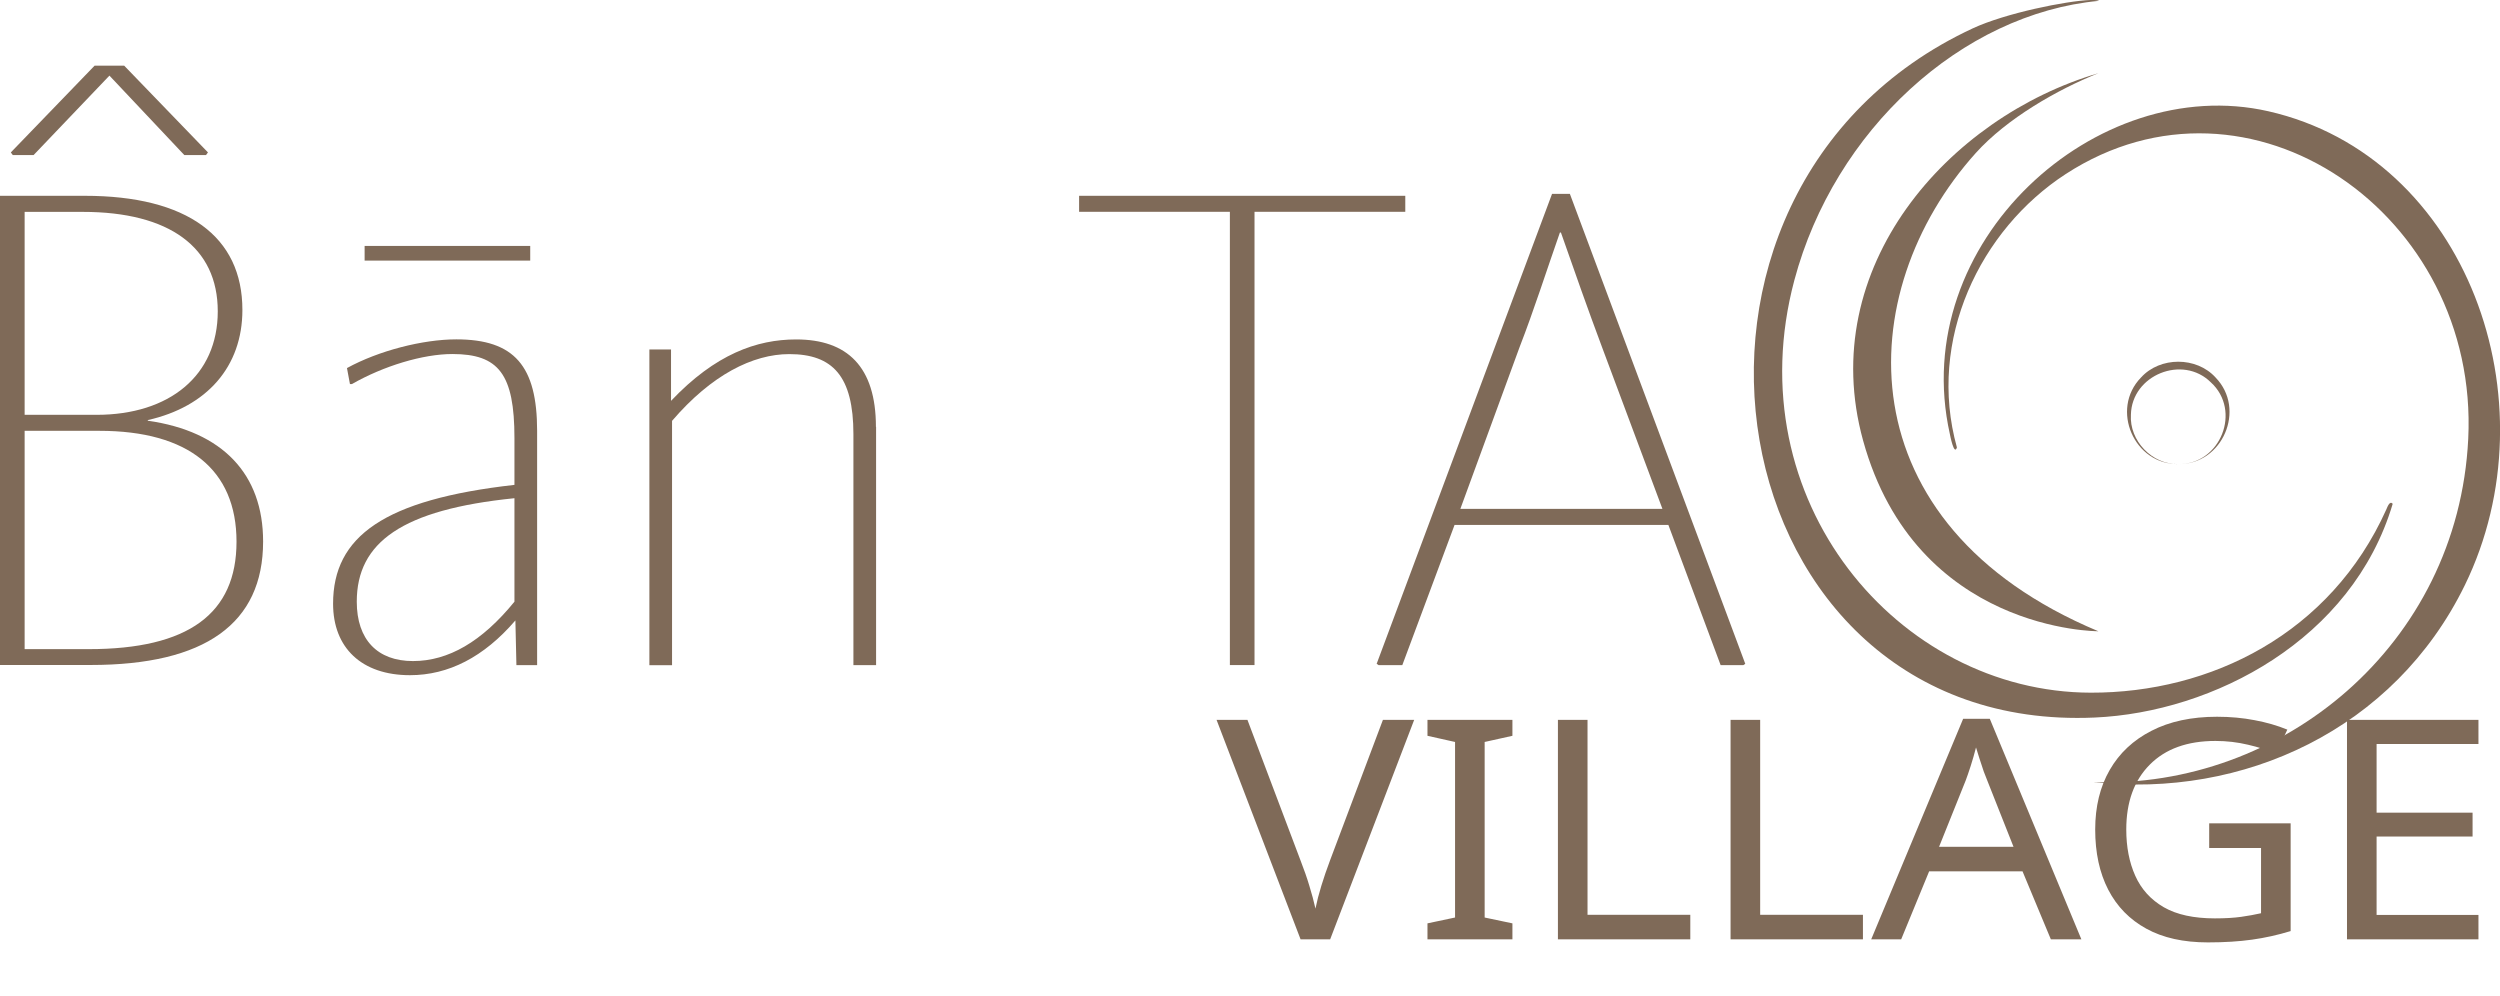
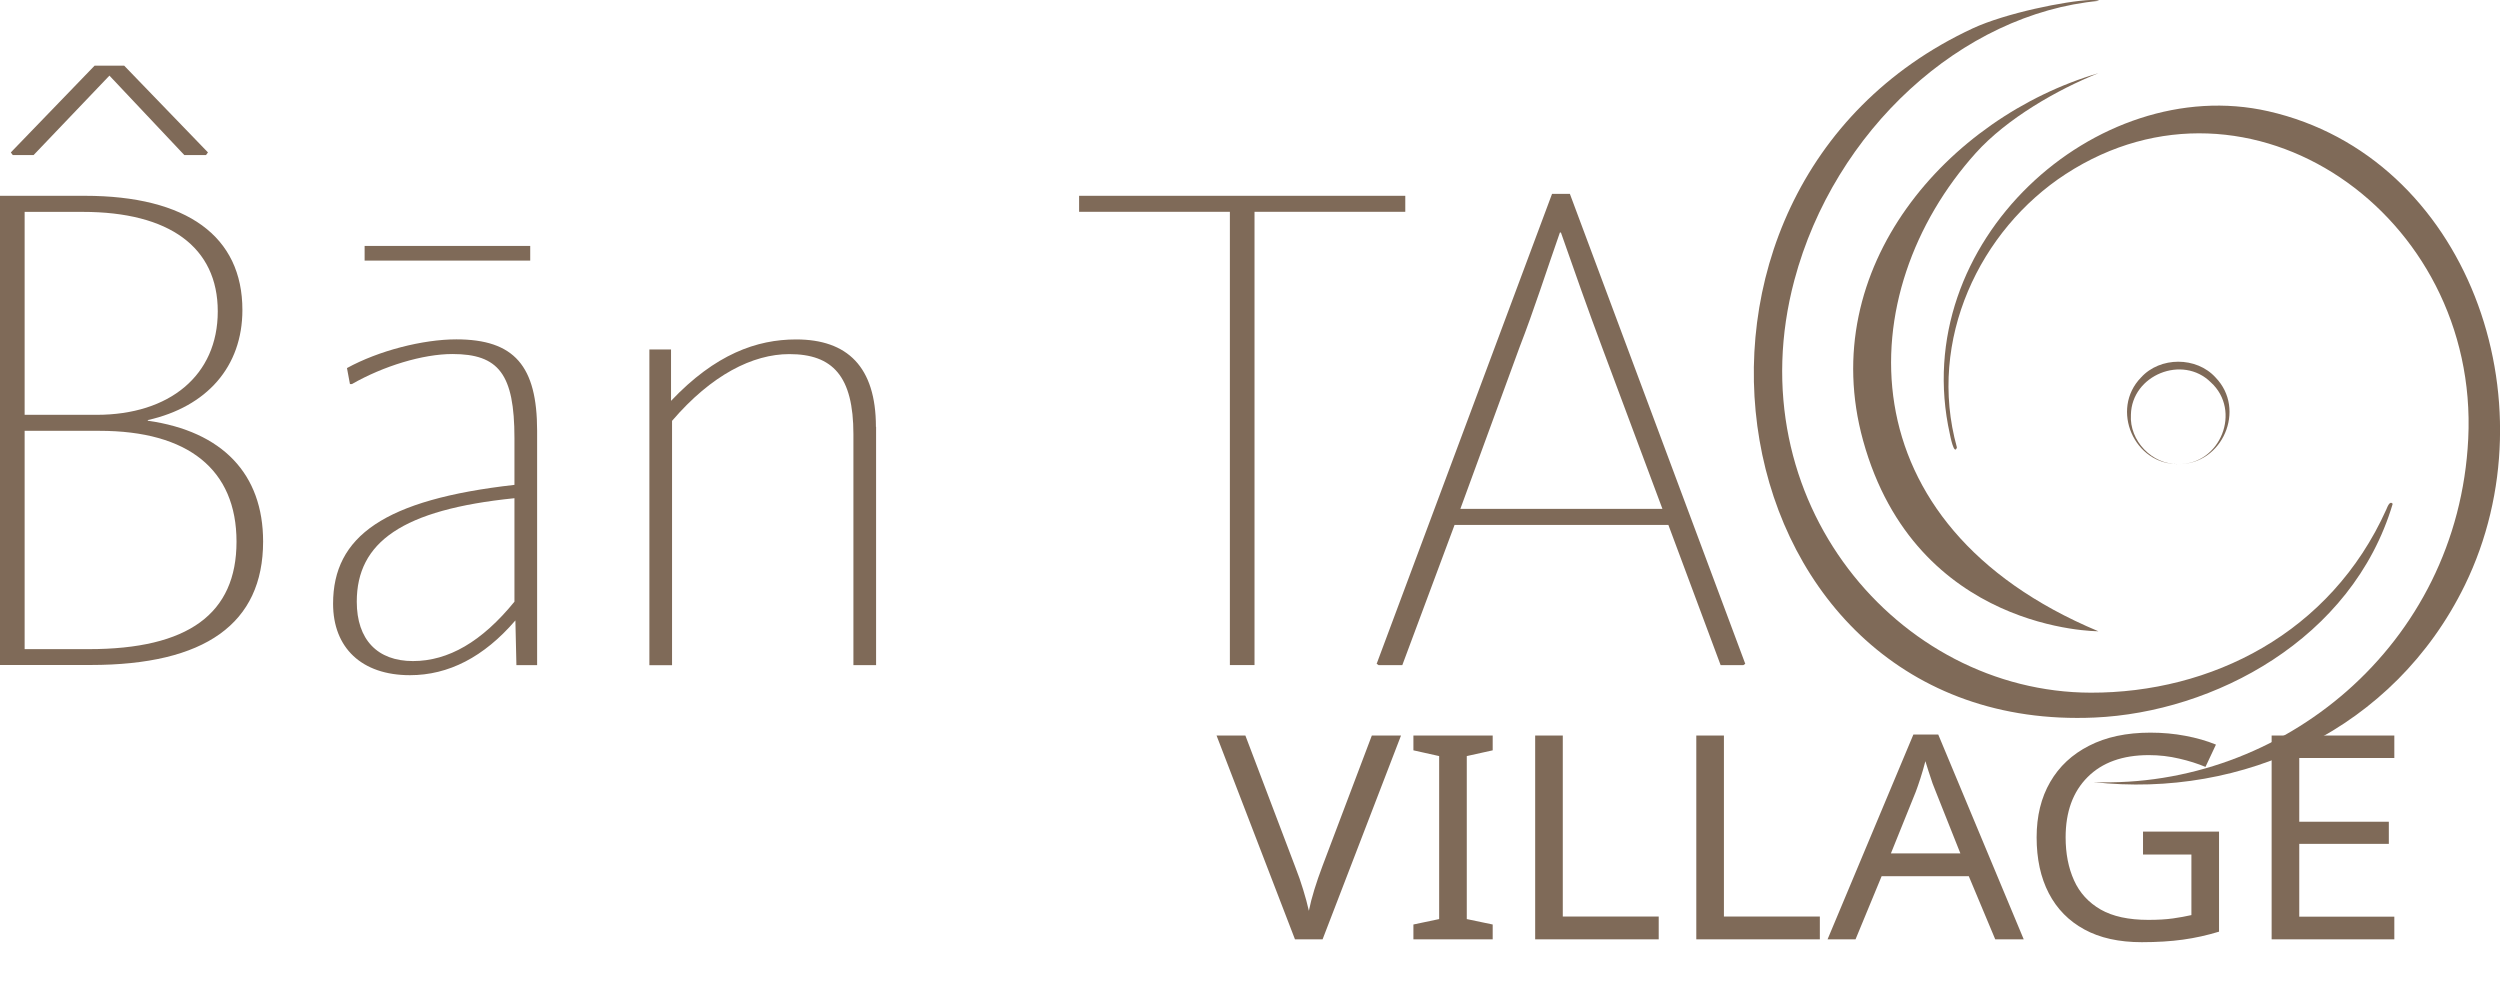
<svg xmlns="http://www.w3.org/2000/svg" id="Layer_2" data-name="Layer 2" viewBox="0 0 318.69 126.91">
  <g id="Layer_1-2" data-name="Layer 1">
-     <text transform="translate(155.08 119.74)scale(1.5 1.4) " style="fill: #7f6a58; font-family: ApparatExtraCond-Thin, ApparatExtraCond; font-size: 28px; font-weight: 200;">
+     <text transform="translate(155.08 119.74)scale(1.4 1.3) " style="fill: #7f6a58; font-family: ApparatExtraCond-Thin, ApparatExtraCond; font-size: 28px; font-weight: 200;">
      <tspan x="0" y="0">VILLAGE</tspan>
    </text>
    <g>
      <path d="M266.86,99.7c19.02,2.12,38.34-6.66,47.35-25.11,11.42-23.4.32-54.64-25.06-60.41-21.87-4.97-46.05,16.69-40.59,41.15.02.1.54,2.84.9,1.71-3.82-13.71,2.94-27.75,13.88-34.86,23.39-15.19,52.72,5.09,51.3,33.77-1.3,26.39-23.89,44.63-47.76,43.75h-.02" style="fill: #7f6a58;" />
      <path d="M267.56.11c-17.49,1.64-33.72,16.49-38.82,35.6-7.49,28.05,13.2,52.54,37.79,52.59,15.25.03,30.54-7.49,37.67-23.36.14-.32.44-1.17.81-.71-5.15,17.33-22.87,26.57-37.99,27.24-48.62,2.16-60.12-67.1-15.55-87.85,4.19-1.95,11.94-3.51,15.02-3.62.74-.03,1.03.07,1.07.1Z" style="fill: #7f6a58;" />
      <path d="M267.49,80.47c-32.55-13.62-31.57-43.22-15.63-60.96,3.95-4.4,10.46-8.12,15.64-10.18h0c-19.14,5.62-36.1,24.74-30,46.83,6.75,24.42,29.99,24.31,29.99,24.31" style="fill: #7f6a58;" />
    </g>
    <g>
      <path d="M0,84.79V24.96h10.8c13.07,0,20.1,5.19,20.1,14.55,0,7.23-4.52,12.34-12.06,14.04v.08c9.55,1.36,14.7,6.81,14.7,15.4,0,10.47-7.41,15.74-21.98,15.74H0ZM3.14,52.88h9.17c9.3,0,15.45-5.02,15.45-13.19s-6.16-12.68-17.21-12.68H3.14v25.87ZM3.14,82.75h8.17c12.69,0,18.84-4.51,18.84-13.7s-6.16-14.13-17.46-14.13H3.14v27.83Z" style="fill: #7f6a58;" />
      <path d="M1.63,19.77l-.25-.34,10.68-11.06h3.77l10.68,11.06-.25.34h-2.76l-9.55-10.13-9.67,10.13H1.63Z" style="fill: #7f6a58;" />
      <path d="M42.46,76.96c0-8.6,6.53-13.28,23.12-15.15v-5.96c0-8.17-2.01-10.72-7.91-10.72-3.77,0-8.79,1.53-12.81,3.83h-.25l-.38-2.04c4.02-2.21,9.67-3.66,13.94-3.66,7.41,0,10.3,3.4,10.3,11.66v29.87h-2.64l-.13-5.7c-4.02,4.68-8.54,6.98-13.44,6.98-6.16,0-9.8-3.49-9.8-9.11ZM65.58,76.7v-13.19c-14.32,1.45-20.1,5.62-20.1,13.19,0,4.85,2.64,7.57,7.16,7.57s8.79-2.47,12.94-7.57ZM46.48,33.22v-1.87h21.11v1.87h-21.11Z" style="fill: #7f6a58;" />
      <path d="M111.68,54.41v30.38h-2.89v-29.44c0-7.4-2.64-10.21-8.17-10.21-4.65,0-9.92,2.64-14.95,8.51v31.15h-2.89v-40.25h2.76v6.55c5.65-5.96,10.93-7.83,15.95-7.83,6.53,0,10.17,3.49,10.17,11.15Z" style="fill: #7f6a58;" />
      <path d="M179.14,24.96v2.04h-19.22v57.78h-3.14V27h-19.22v-2.04h41.58Z" style="fill: #7f6a58;" />
      <path d="M200.12,24.71l22.36,59.91-.25.17h-2.89l-6.66-17.87h-27.26l-6.66,17.87h-3.02l-.25-.17,22.36-59.91h2.26ZM186.17,64.87h25.75l-7.66-20.51c-1.88-5.02-3.52-9.7-5.28-14.72h-.13c-1.76,5.02-3.27,9.79-5.15,14.64l-7.54,20.59Z" style="fill: #7f6a58;" />
    </g>
    <path d="M277.68,59.16c5.4.08,8.11-6.83,4.14-10.43-3.59-3.55-10.08-.93-10.18,4.14-.21,3.3,2.69,6.36,6.04,6.29h0ZM277.68,59.16c-5.62.09-8.71-6.97-4.75-11.04,2.43-2.68,7.07-2.68,9.5,0,3.95,4.07.87,11.13-4.75,11.04h0Z" style="fill: #7f6a58;" />
  </g>
</svg>
